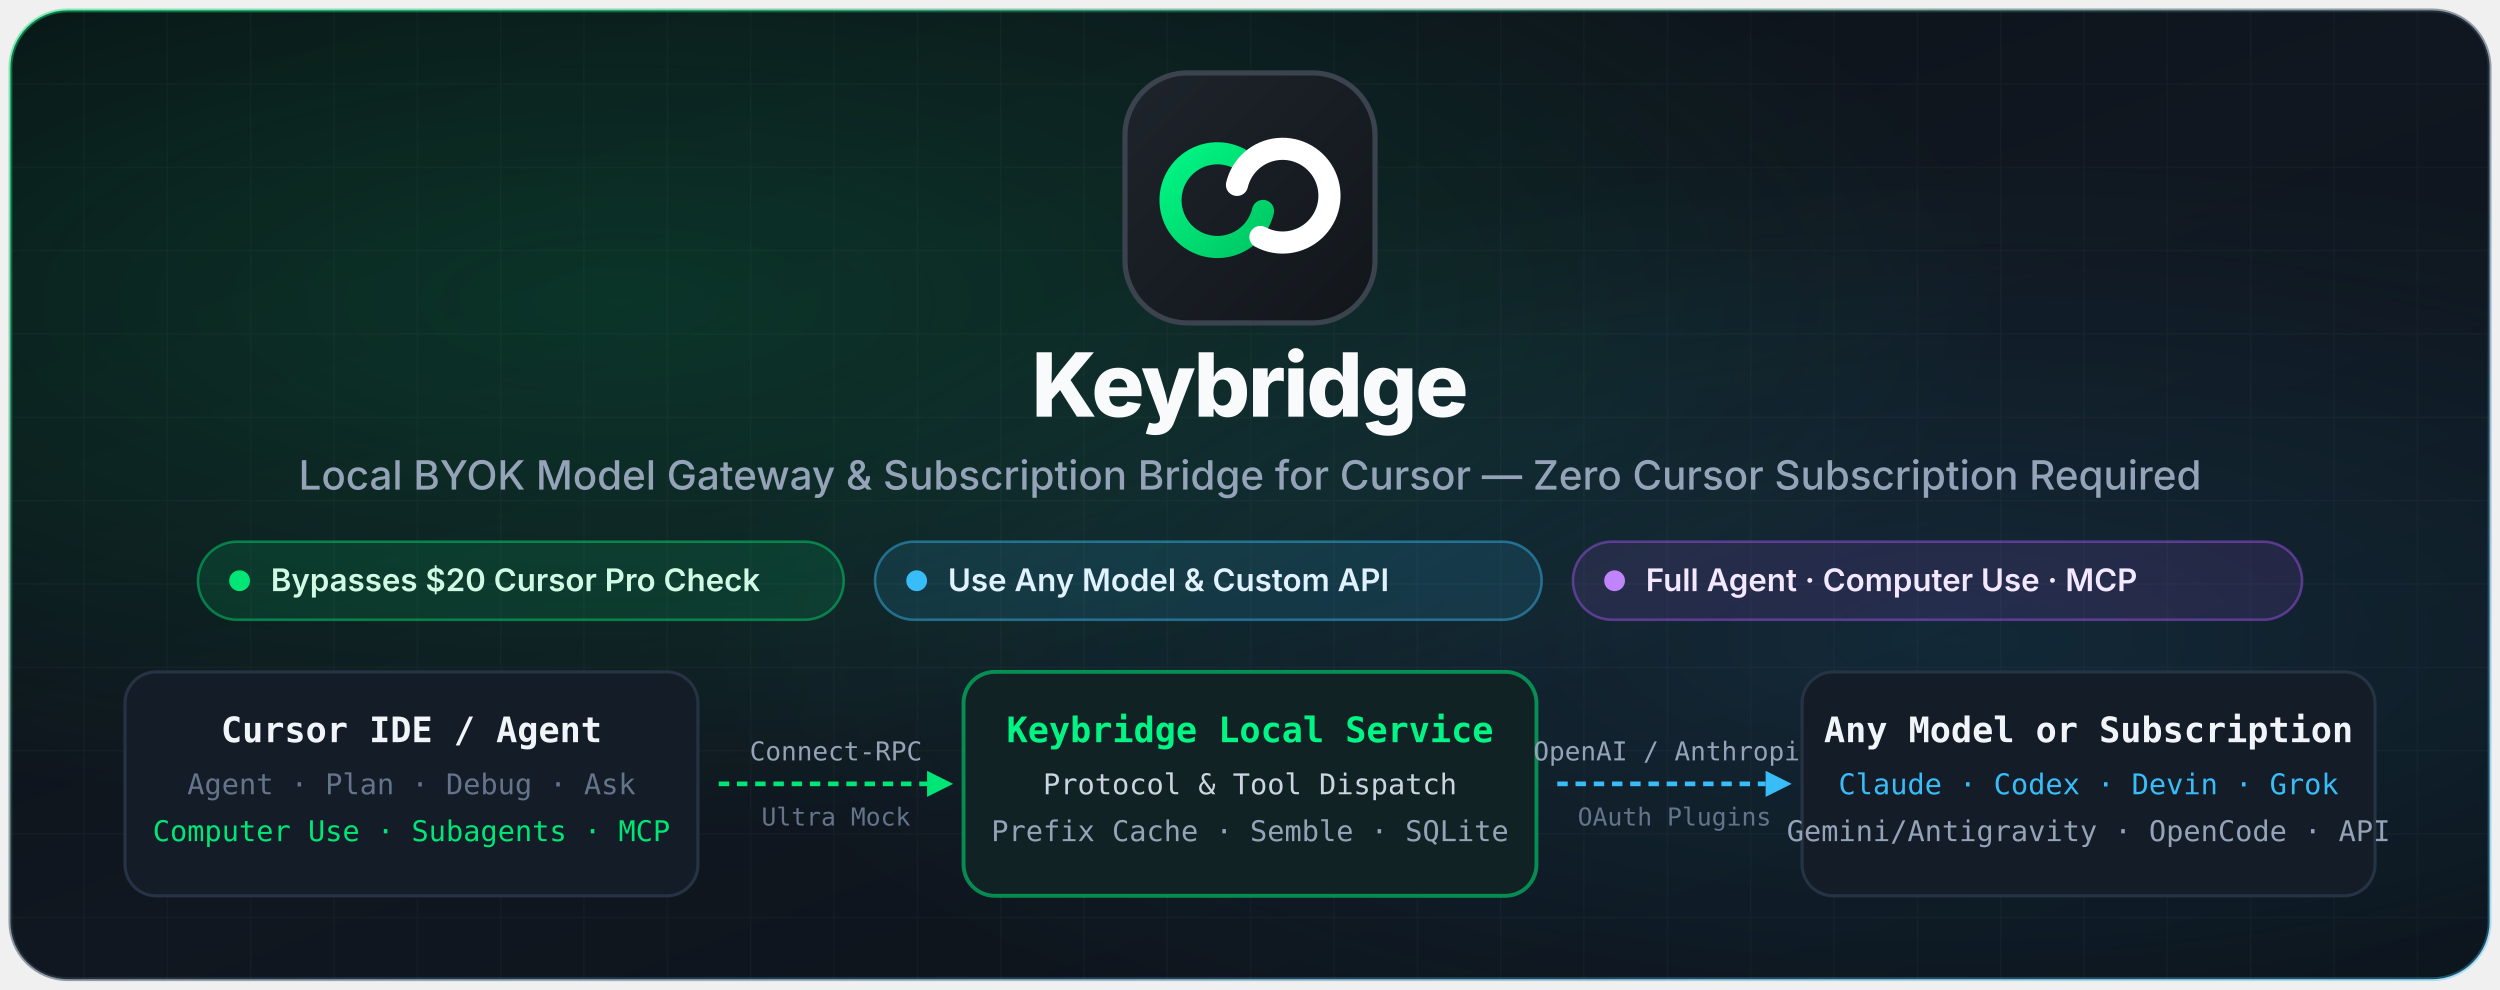
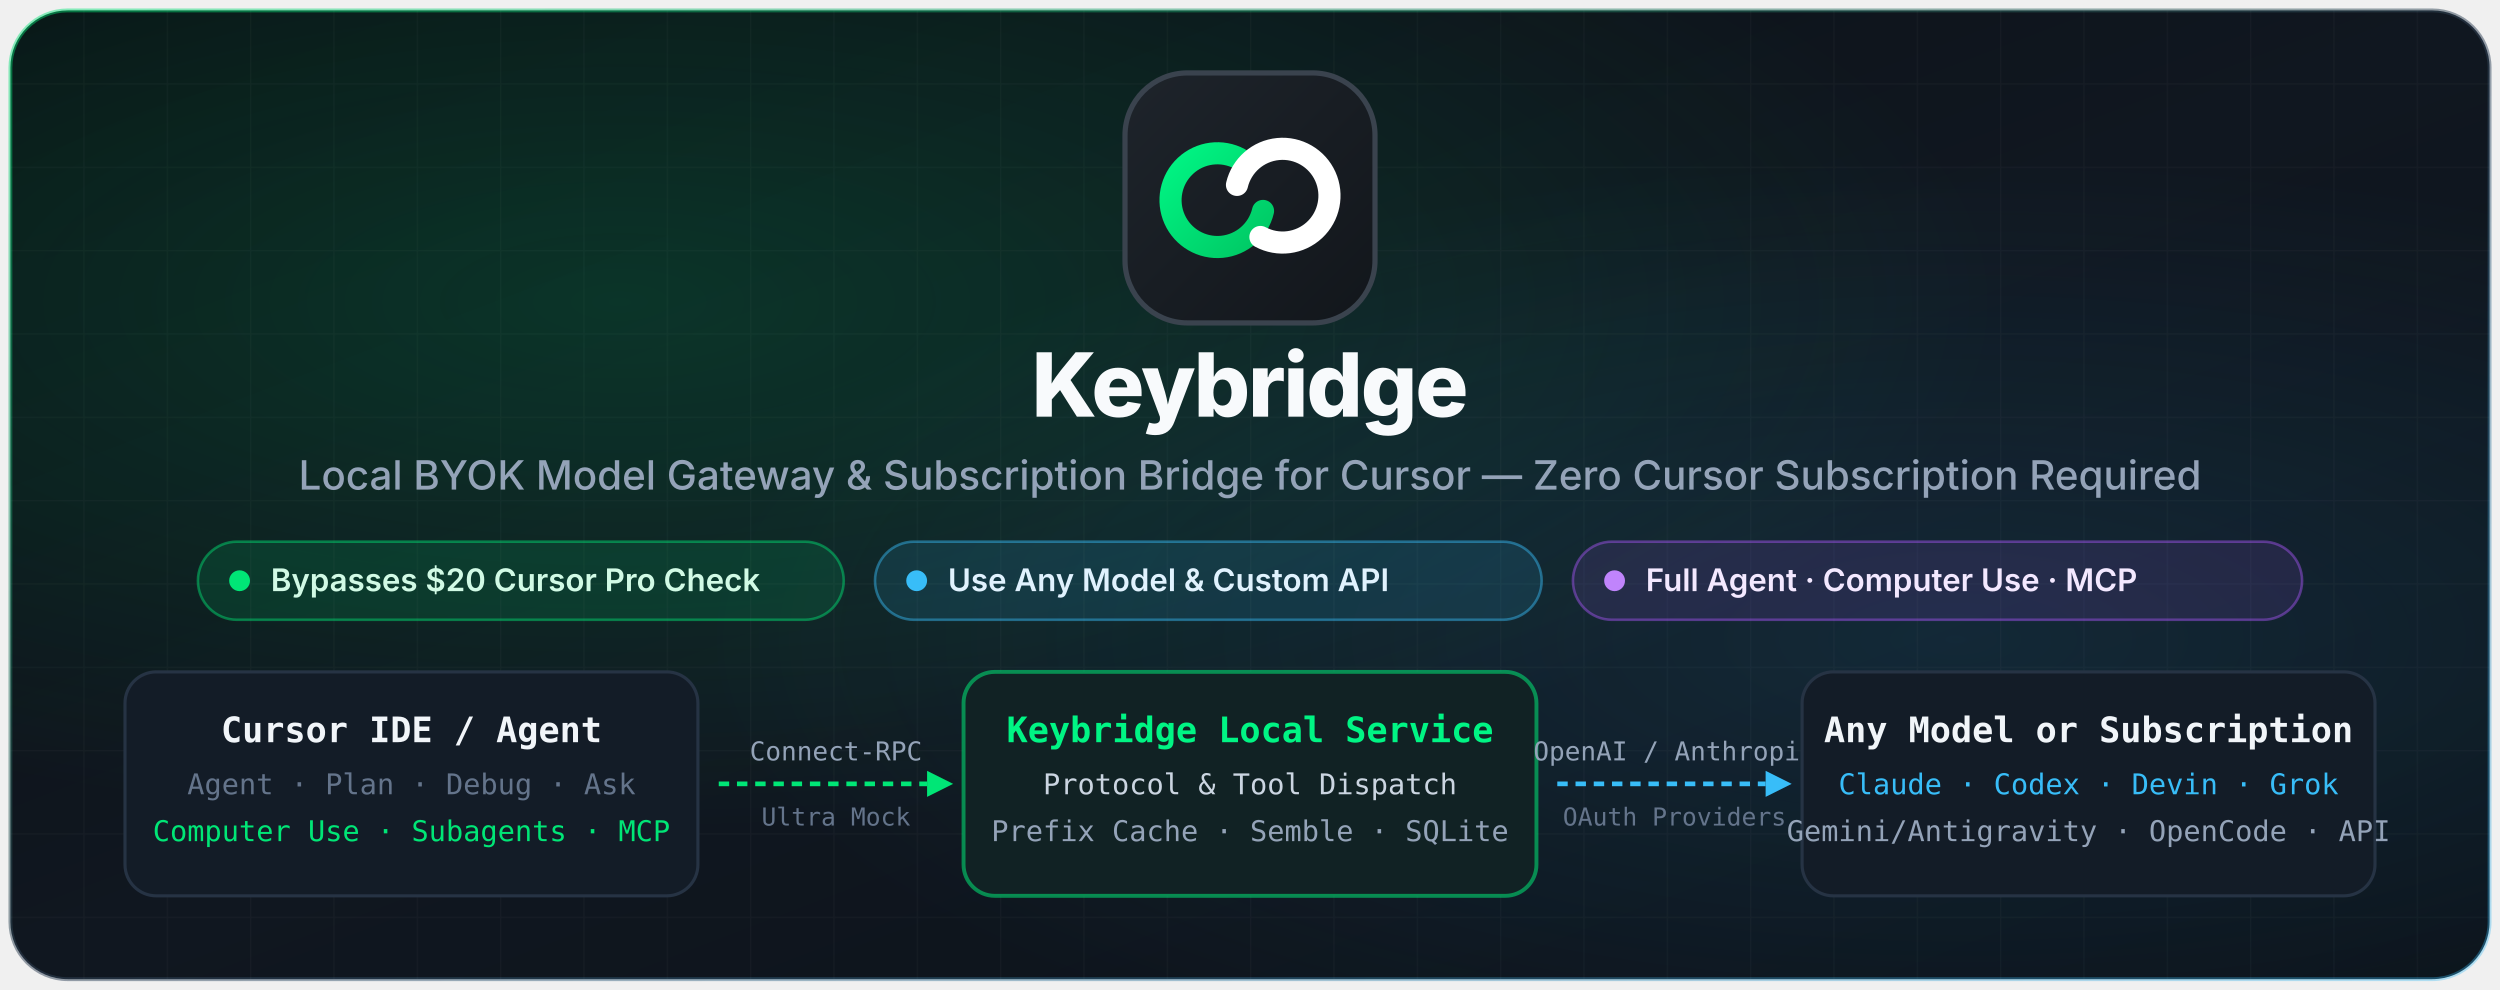
<svg xmlns="http://www.w3.org/2000/svg" viewBox="0 0 960 380" width="100%" height="auto" role="img" aria-label="Keybridge — Local Model Gateway and Subscription Bridge for Cursor">
  <defs>
    <linearGradient id="bg" x1="0%" y1="0%" x2="100%" y2="100%">
      <stop offset="0%" stop-color="#0a0e13" />
      <stop offset="50%" stop-color="#101720" />
      <stop offset="100%" stop-color="#0b1118" />
    </linearGradient>
    <radialGradient id="glowLeft" cx="25%" cy="30%" r="55%">
      <stop offset="0%" stop-color="#00e676" stop-opacity="0.16" />
      <stop offset="100%" stop-color="#00e676" stop-opacity="0" />
    </radialGradient>
    <radialGradient id="glowRight" cx="78%" cy="65%" r="50%">
      <stop offset="0%" stop-color="#38bdf8" stop-opacity="0.12" />
      <stop offset="100%" stop-color="#38bdf8" stop-opacity="0" />
    </radialGradient>
    <linearGradient id="cardBorder" x1="0%" y1="0%" x2="100%" y2="100%">
      <stop offset="0%" stop-color="#00e676" stop-opacity="0.45" />
      <stop offset="50%" stop-color="#334155" stop-opacity="0.5" />
      <stop offset="100%" stop-color="#38bdf8" stop-opacity="0.35" />
    </linearGradient>
    <linearGradient id="iconBg" x1="0%" y1="0%" x2="100%" y2="100%">
      <stop offset="0%" stop-color="#1e242b" />
      <stop offset="100%" stop-color="#12161b" />
    </linearGradient>
    <linearGradient id="emeraldGrad" x1="0%" y1="0%" x2="100%" y2="100%">
      <stop offset="0%" stop-color="#00f584" />
      <stop offset="100%" stop-color="#00c864" />
    </linearGradient>
    <pattern id="grid" width="32" height="32" patternUnits="userSpaceOnUse">
      <path d="M 32 0 L 0 0 0 32" fill="none" stroke="#ffffff" stroke-opacity="0.03" stroke-width="1" />
    </pattern>
  </defs>
  <rect x="4" y="4" width="952" height="372" rx="22" fill="url(#bg)" stroke="url(#cardBorder)" stroke-width="1.5" />
  <rect x="4" y="4" width="952" height="372" rx="22" fill="url(#grid)" />
  <rect x="4" y="4" width="952" height="372" rx="22" fill="url(#glowLeft)" />
  <rect x="4" y="4" width="952" height="372" rx="22" fill="url(#glowRight)" />
  <g transform="translate(432, 28)">
    <rect x="0" y="0" width="96" height="96" rx="24" fill="url(#iconBg)" stroke="#3a434e" stroke-width="2" />
    <path d="M 44 33 A 18 18 0 1 0 53 53" fill="none" stroke="url(#emeraldGrad)" stroke-width="8.5" stroke-linecap="round" />
    <path d="M 52 63 A 18 18 0 1 0 43 43" fill="none" stroke="#ffffff" stroke-width="8.5" stroke-linecap="round" />
  </g>
  <text x="480" y="160" text-anchor="middle" fill="#f8fafc" font-family="-apple-system, BlinkMacSystemFont, 'Segoe UI', Inter, Roboto, Helvetica, Arial, sans-serif" font-size="34" font-weight="800" letter-spacing="-0.8">
    Keybridge
  </text>
  <text x="480" y="188" text-anchor="middle" fill="#94a3b8" font-family="-apple-system, BlinkMacSystemFont, 'Segoe UI', Inter, Roboto, Helvetica, Arial, sans-serif" font-size="15.5" font-weight="500">
    Local BYOK Model Gateway &amp; Subscription Bridge for Cursor — Zero Cursor Subscription Required
  </text>
  <g font-family="-apple-system, BlinkMacSystemFont, 'Segoe UI', Inter, Roboto, Helvetica, Arial, sans-serif" font-size="12" font-weight="600">
    <g transform="translate(76, 208)">
      <rect x="0" y="0" width="248" height="30" rx="15" fill="#00e676" fill-opacity="0.12" stroke="#00e676" stroke-opacity="0.45" stroke-width="1" />
      <circle cx="16" cy="15" r="4" fill="#00e676" />
      <text x="28" y="19" fill="#d1fae5">Bypasses $20 Cursor Pro Check</text>
    </g>
    <g transform="translate(336, 208)">
      <rect x="0" y="0" width="256" height="30" rx="15" fill="#38bdf8" fill-opacity="0.12" stroke="#38bdf8" stroke-opacity="0.45" stroke-width="1" />
      <circle cx="16" cy="15" r="4" fill="#38bdf8" />
      <text x="28" y="19" fill="#e0f2fe">Use Any Model &amp; Custom API</text>
    </g>
    <g transform="translate(604, 208)">
      <rect x="0" y="0" width="280" height="30" rx="15" fill="#a855f7" fill-opacity="0.12" stroke="#a855f7" stroke-opacity="0.45" stroke-width="1" />
      <circle cx="16" cy="15" r="4" fill="#c084fc" />
      <text x="28" y="19" fill="#f3e8ff">Full Agent · Computer Use · MCP</text>
    </g>
  </g>
  <g transform="translate(48, 258)" font-family="ui-monospace, SFMono-Regular, 'SF Mono', Menlo, Consolas, monospace">
    <rect x="0" y="0" width="220" height="86" rx="12" fill="#131c27" stroke="#263344" stroke-width="1.2" />
    <text x="110" y="27" text-anchor="middle" fill="#f1f5f9" font-size="13.5" font-weight="700">Cursor IDE / Agent</text>
    <text x="110" y="47" text-anchor="middle" fill="#64748b" font-size="11">Agent · Plan · Debug · Ask</text>
    <text x="110" y="65" text-anchor="middle" fill="#00e676" font-size="11">Computer Use · Subagents · MCP</text>
    <path d="M 228 43 L 308 43" stroke="#00e676" stroke-width="1.8" stroke-dasharray="4 3" />
    <polygon points="308,38 318,43 308,48" fill="#00e676" />
    <text x="273" y="34" text-anchor="middle" fill="#94a3b8" font-size="10">Connect-RPC</text>
    <text x="273" y="59" text-anchor="middle" fill="#64748b" font-size="9.5">Ultra Mock</text>
    <rect x="322" y="0" width="220" height="86" rx="12" fill="#112224" stroke="#00e676" stroke-opacity="0.55" stroke-width="1.5" />
    <text x="432" y="27" text-anchor="middle" fill="#00f584" font-size="13.5" font-weight="700">Keybridge Local Service</text>
    <text x="432" y="47" text-anchor="middle" fill="#cbd5e1" font-size="11">Protocol &amp; Tool Dispatch</text>
    <text x="432" y="65" text-anchor="middle" fill="#94a3b8" font-size="11">Prefix Cache · Semble · SQLite</text>
    <path d="M 550 43 L 630 43" stroke="#38bdf8" stroke-width="1.8" stroke-dasharray="4 3" />
    <polygon points="630,38 640,43 630,48" fill="#38bdf8" />
    <text x="595" y="34" text-anchor="middle" fill="#94a3b8" font-size="10">OpenAI / Anthropic</text>
-     <text x="595" y="59" text-anchor="middle" fill="#64748b" font-size="9.5">OAuth Plugins</text>
+     <text x="595" y="59" text-anchor="middle" fill="#64748b" font-size="9.5">OAuth Providers</text>
    <rect x="644" y="0" width="220" height="86" rx="12" fill="#131c27" stroke="#263344" stroke-width="1.2" />
    <text x="754" y="27" text-anchor="middle" fill="#f1f5f9" font-size="13.5" font-weight="700">Any Model or Subscription</text>
    <text x="754" y="47" text-anchor="middle" fill="#38bdf8" font-size="11">Claude · Codex · Devin · Grok</text>
    <text x="754" y="65" text-anchor="middle" fill="#94a3b8" font-size="11">Gemini/Antigravity · OpenCode · API</text>
  </g>
</svg>
